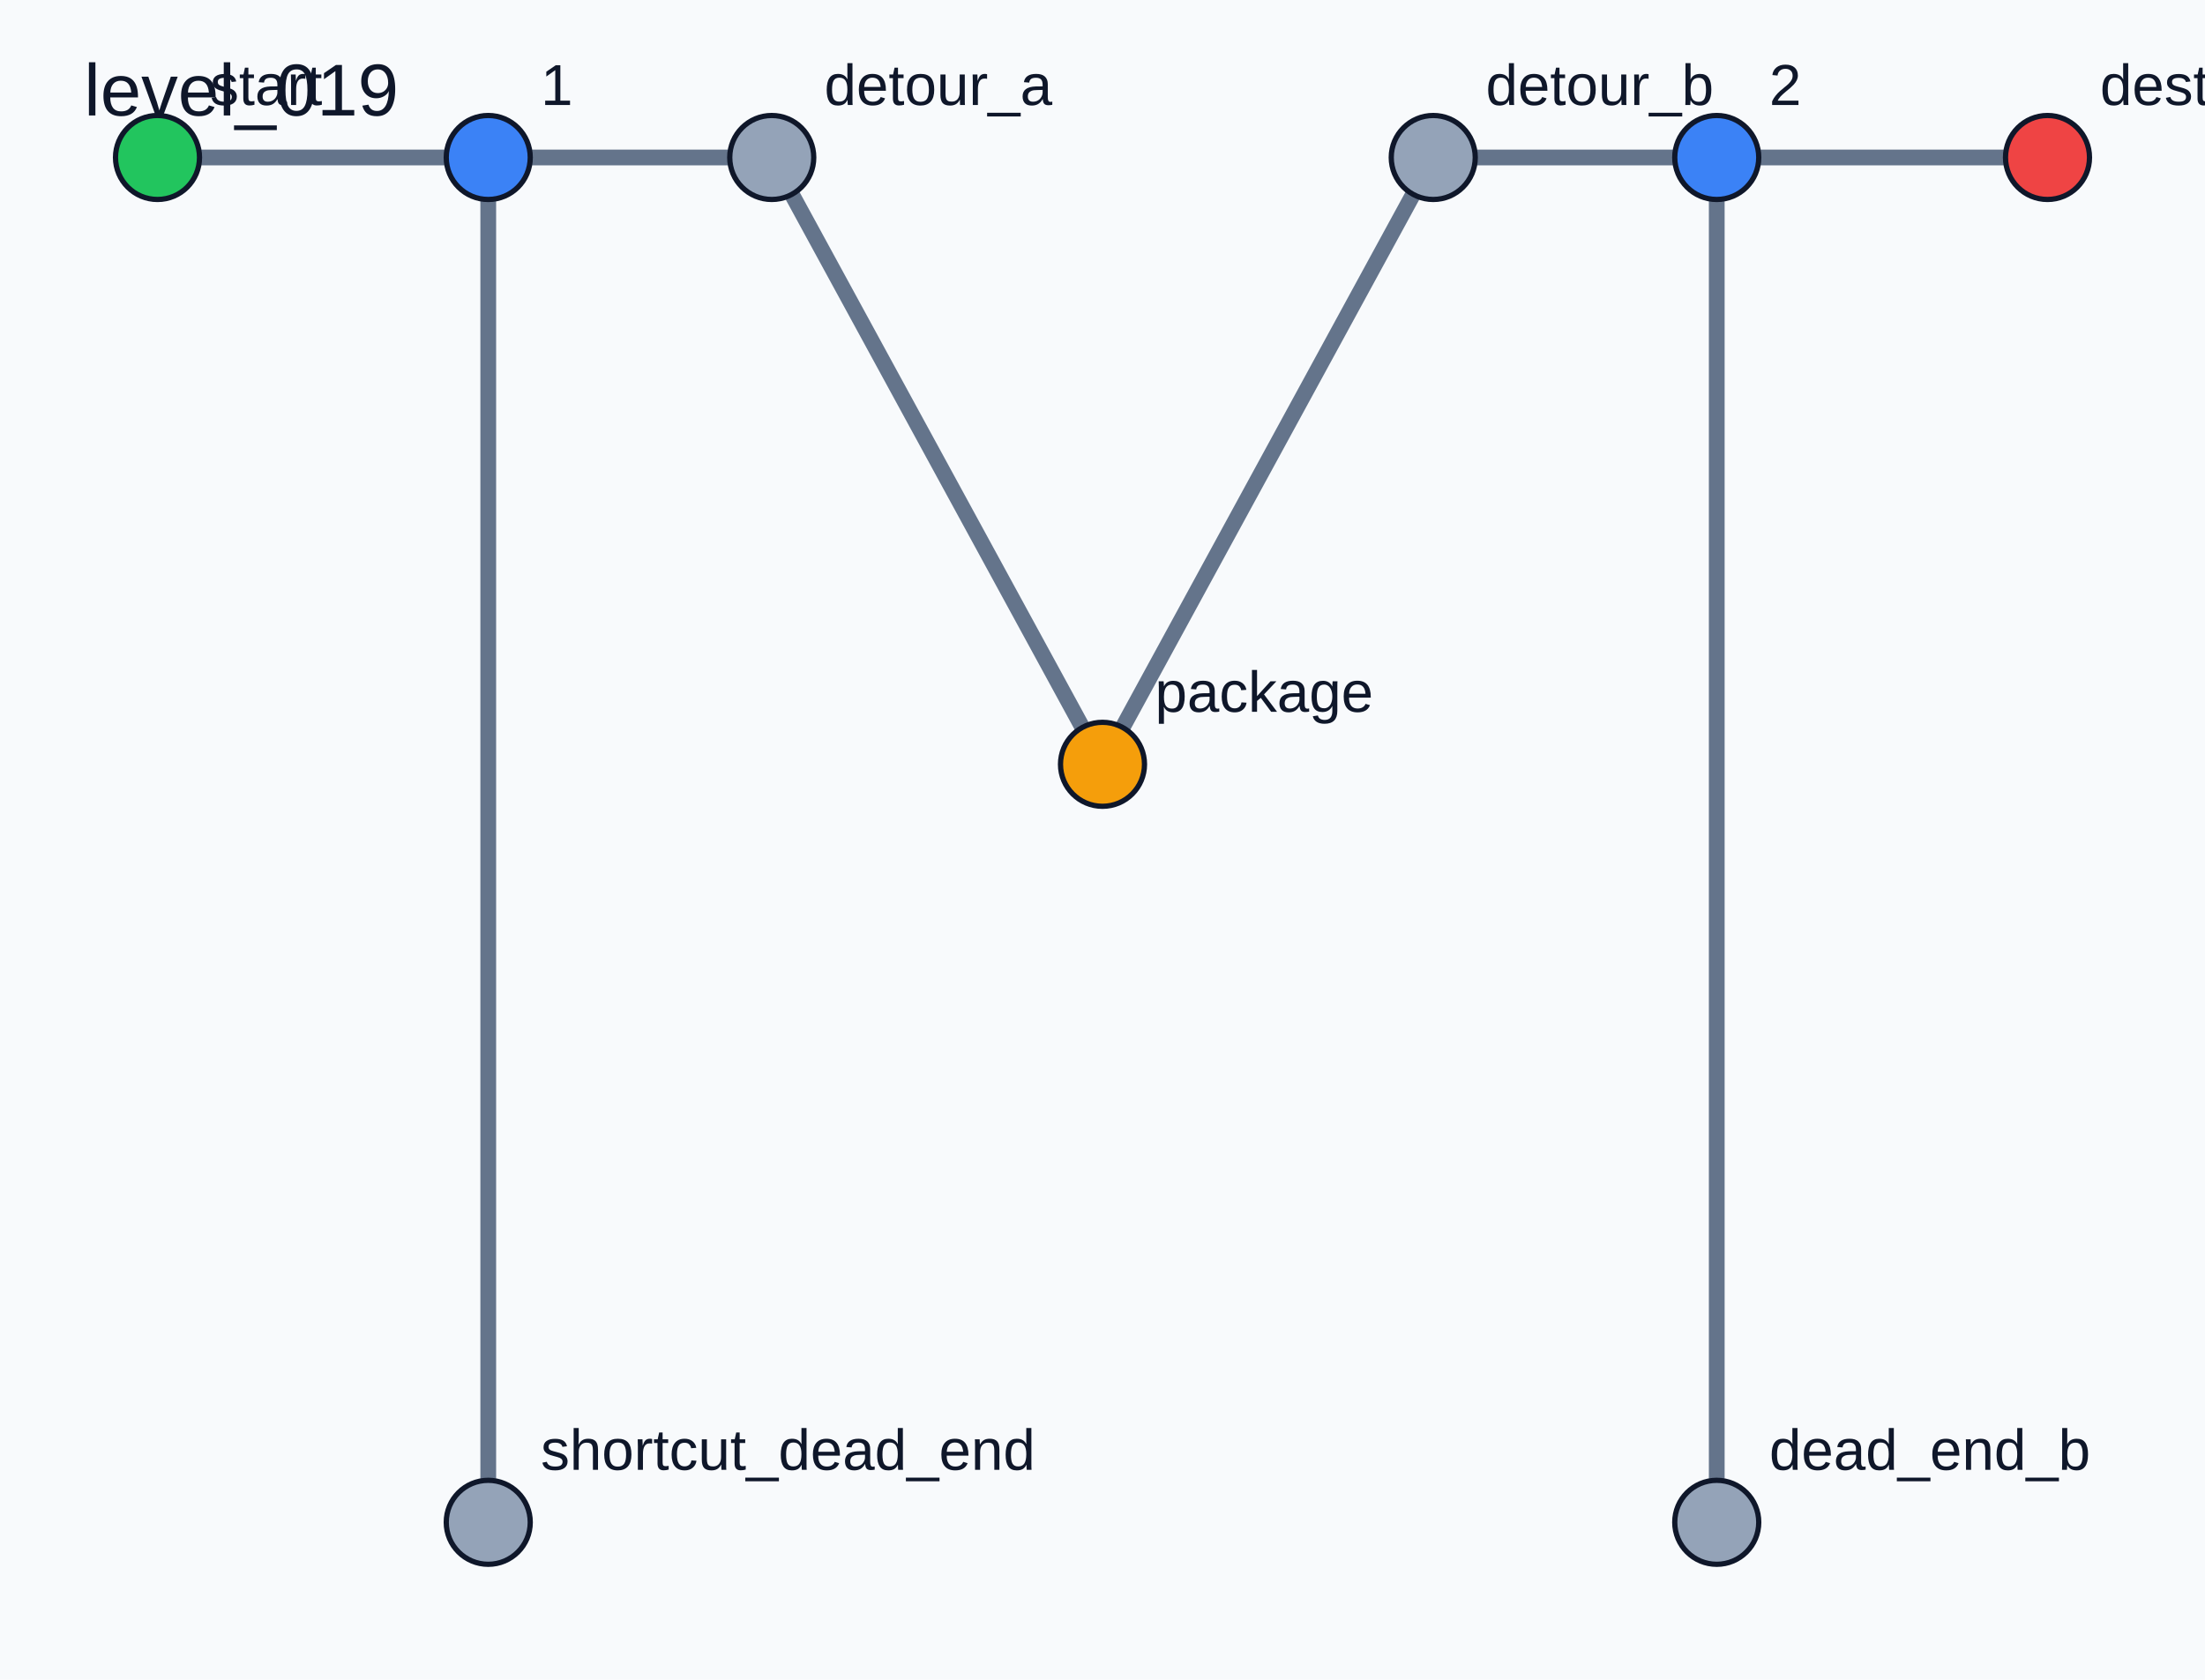
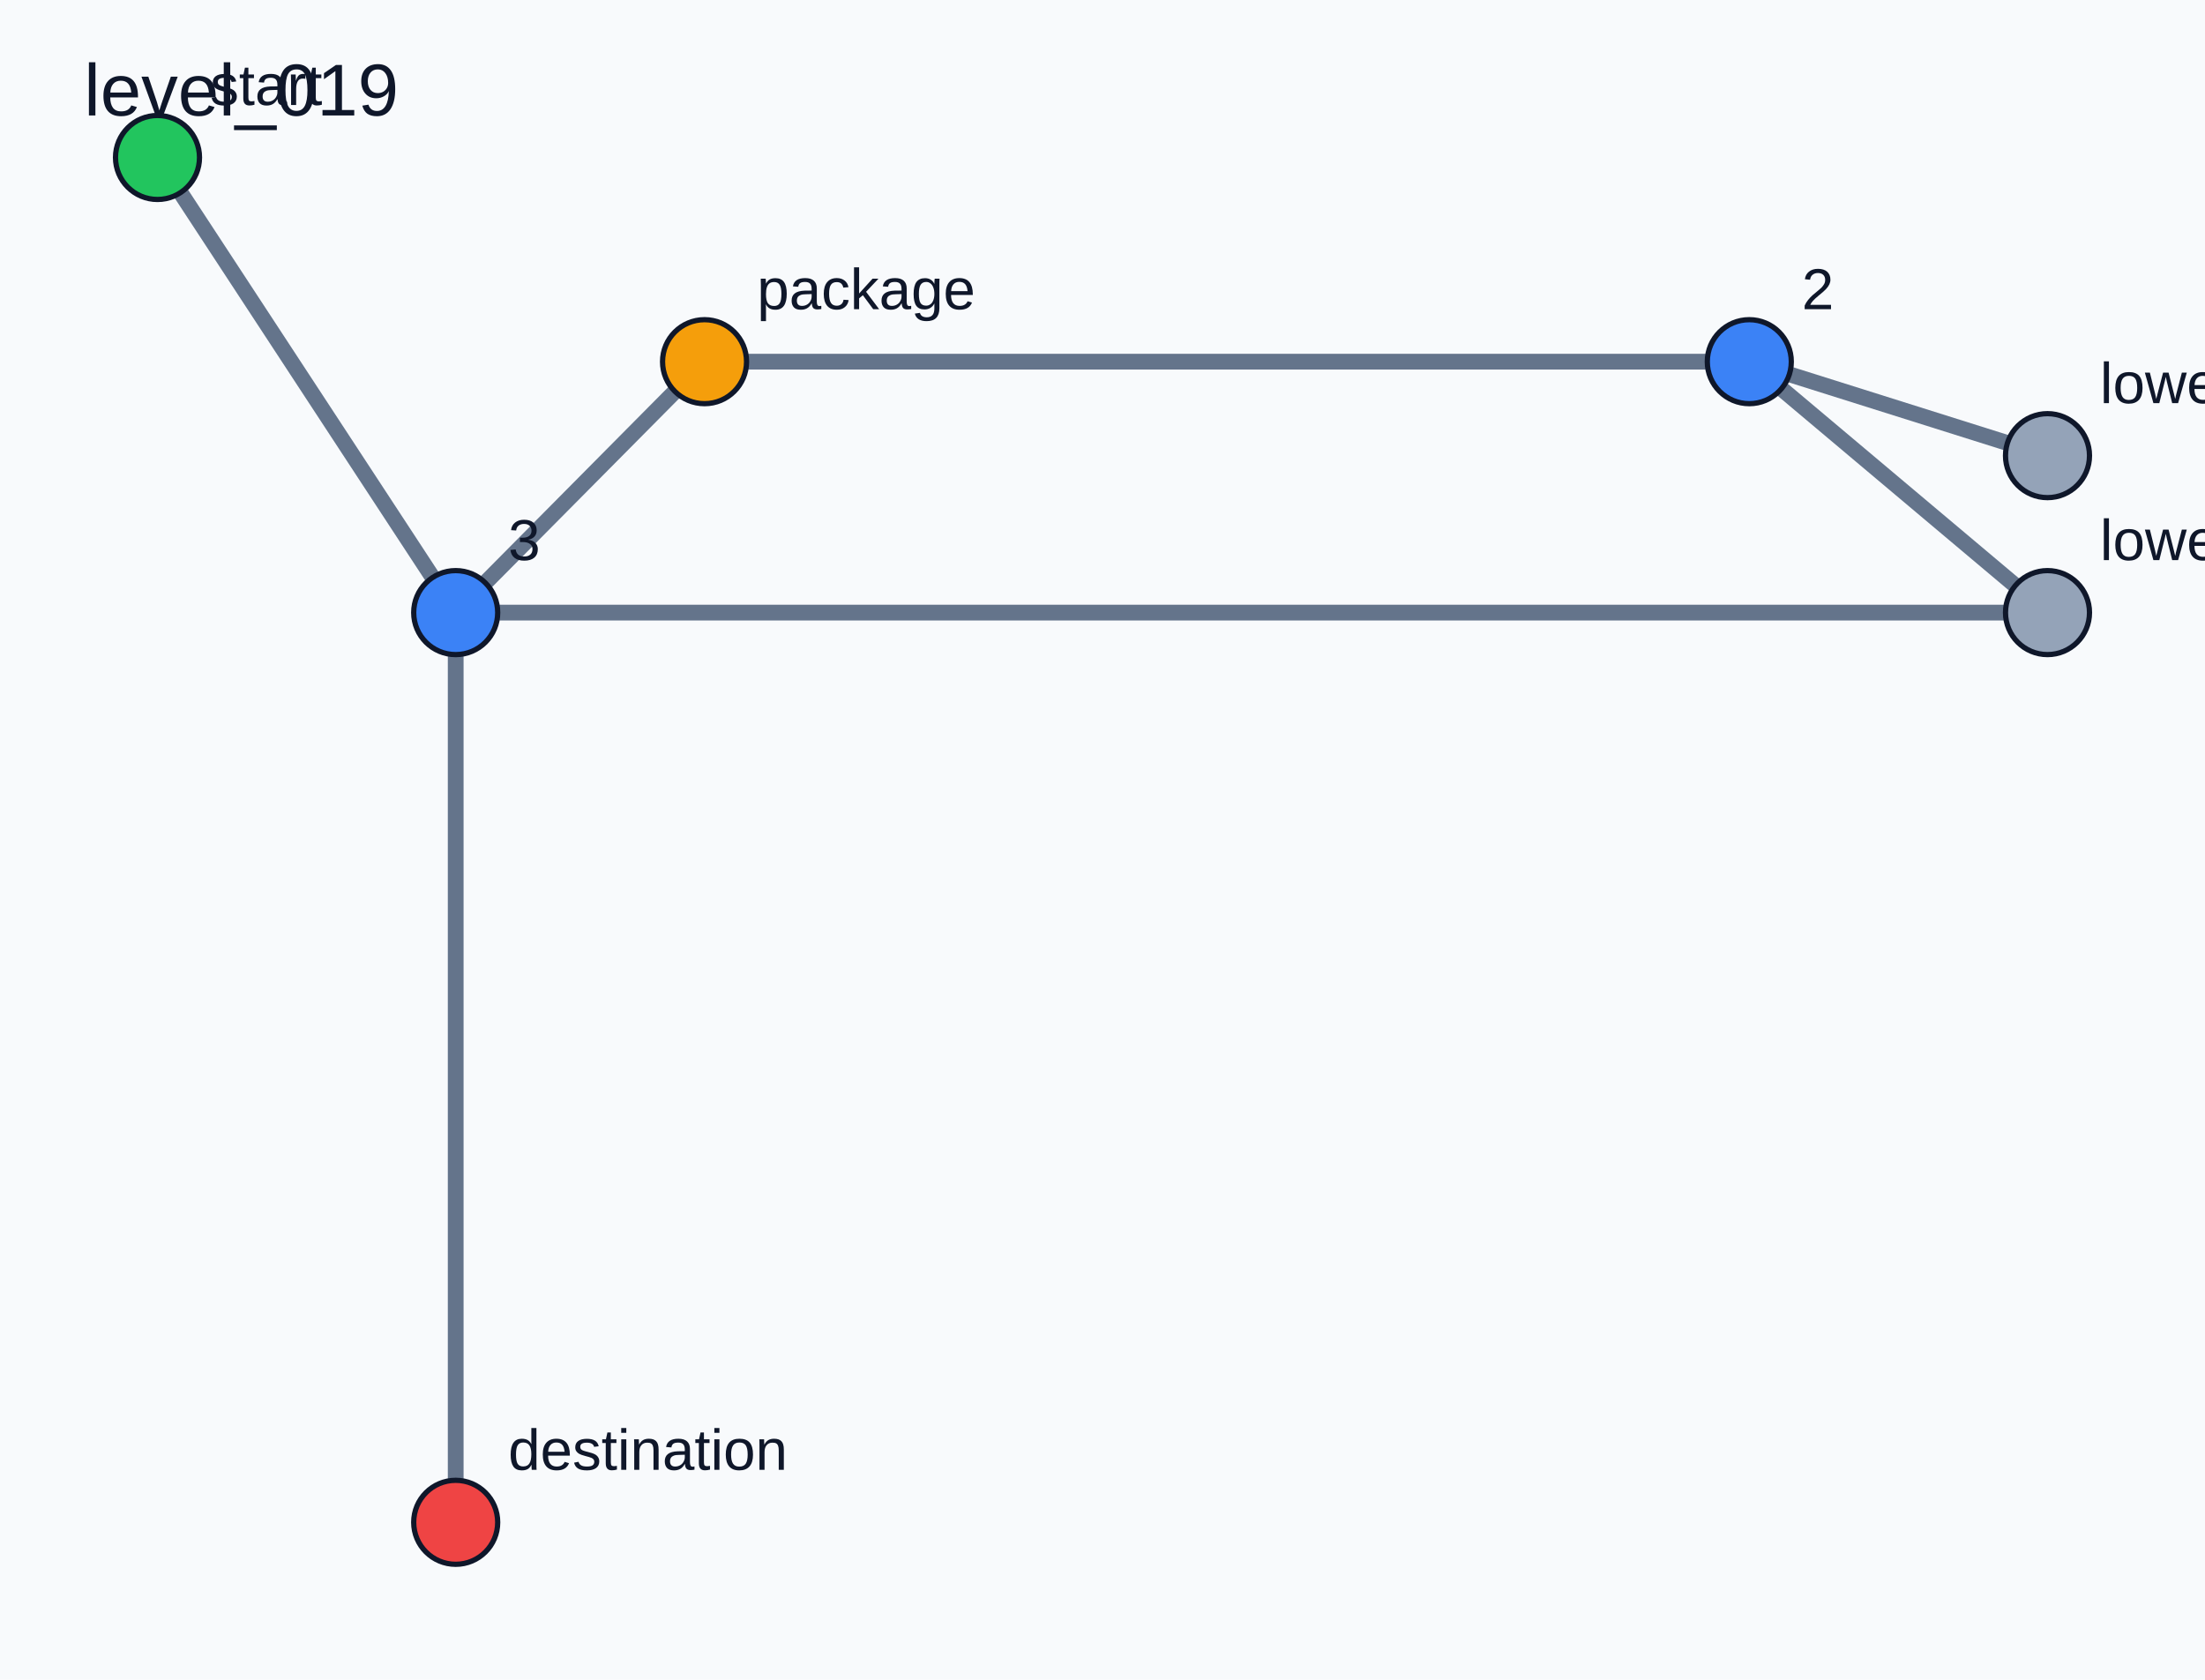
<svg xmlns="http://www.w3.org/2000/svg" width="420" height="320" viewBox="0 0 420 320">
  <rect width="100%" height="100%" fill="#f8fafc" />
  <text x="16" y="22" font-family="Arial" font-size="14" fill="#0f172a">level_019</text>
-   <line x1="30.0" y1="30.0" x2="93.0" y2="30.0" stroke="#64748b" stroke-width="3" />
-   <line x1="93.0" y1="30.0" x2="93.0" y2="290.0" stroke="#64748b" stroke-width="3" />
-   <line x1="93.0" y1="30.0" x2="147.0" y2="30.0" stroke="#64748b" stroke-width="3" />
-   <line x1="147.0" y1="30.0" x2="210.0" y2="145.6" stroke="#64748b" stroke-width="3" />
-   <line x1="210.0" y1="145.6" x2="273.0" y2="30.0" stroke="#64748b" stroke-width="3" />
-   <line x1="273.0" y1="30.0" x2="327.0" y2="30.0" stroke="#64748b" stroke-width="3" />
-   <line x1="327.0" y1="30.0" x2="327.0" y2="290.0" stroke="#64748b" stroke-width="3" />
-   <line x1="327.0" y1="30.0" x2="390.0" y2="30.0" stroke="#64748b" stroke-width="3" />
+   <line x1="30.0" y1="30.0" x2="86.8" y2="116.7" stroke="#64748b" stroke-width="3" />
+   <line x1="86.8" y1="116.7" x2="86.8" y2="290.0" stroke="#64748b" stroke-width="3" />
+   <line x1="86.8" y1="116.7" x2="134.2" y2="68.9" stroke="#64748b" stroke-width="3" />
+   <line x1="134.2" y1="68.9" x2="333.2" y2="68.9" stroke="#64748b" stroke-width="3" />
+   <line x1="333.2" y1="68.9" x2="390.0" y2="86.8" stroke="#64748b" stroke-width="3" />
+   <line x1="333.2" y1="68.9" x2="390.0" y2="116.7" stroke="#64748b" stroke-width="3" />
+   <line x1="390.0" y1="116.7" x2="86.8" y2="116.7" stroke="#64748b" stroke-width="3" />
  <circle cx="30.0" cy="30.0" r="8" fill="#22c55e" stroke="#0f172a" stroke-width="1" />
  <text x="40.0" y="20.0" font-family="Arial" font-size="11" fill="#0f172a">start</text>
-   <circle cx="93.0" cy="30.0" r="8" fill="#3b82f6" stroke="#0f172a" stroke-width="1" />
-   <text x="103.0" y="20.0" font-family="Arial" font-size="11" fill="#0f172a">1</text>
-   <circle cx="147.0" cy="30.0" r="8" fill="#94a3b8" stroke="#0f172a" stroke-width="1" />
-   <text x="157.0" y="20.0" font-family="Arial" font-size="11" fill="#0f172a">detour_a</text>
-   <circle cx="210.0" cy="145.6" r="8" fill="#f59e0b" stroke="#0f172a" stroke-width="1" />
-   <text x="220.0" y="135.6" font-family="Arial" font-size="11" fill="#0f172a">package</text>
-   <circle cx="273.0" cy="30.0" r="8" fill="#94a3b8" stroke="#0f172a" stroke-width="1" />
-   <text x="283.0" y="20.0" font-family="Arial" font-size="11" fill="#0f172a">detour_b</text>
-   <circle cx="327.0" cy="30.0" r="8" fill="#3b82f6" stroke="#0f172a" stroke-width="1" />
-   <text x="337.0" y="20.0" font-family="Arial" font-size="11" fill="#0f172a">2</text>
-   <circle cx="390.0" cy="30.0" r="8" fill="#ef4444" stroke="#0f172a" stroke-width="1" />
-   <text x="400.0" y="20.0" font-family="Arial" font-size="11" fill="#0f172a">destination</text>
-   <circle cx="93.0" cy="290.0" r="8" fill="#94a3b8" stroke="#0f172a" stroke-width="1" />
-   <text x="103.0" y="280.0" font-family="Arial" font-size="11" fill="#0f172a">shortcut_dead_end</text>
-   <circle cx="327.0" cy="290.0" r="8" fill="#94a3b8" stroke="#0f172a" stroke-width="1" />
-   <text x="337.0" y="280.0" font-family="Arial" font-size="11" fill="#0f172a">dead_end_b</text>
+   <circle cx="86.8" cy="116.7" r="8" fill="#3b82f6" stroke="#0f172a" stroke-width="1" />
+   <text x="96.8" y="106.7" font-family="Arial" font-size="11" fill="#0f172a">3</text>
+   <circle cx="134.2" cy="68.9" r="8" fill="#f59e0b" stroke="#0f172a" stroke-width="1" />
+   <text x="144.2" y="58.9" font-family="Arial" font-size="11" fill="#0f172a">package</text>
+   <circle cx="333.2" cy="68.9" r="8" fill="#3b82f6" stroke="#0f172a" stroke-width="1" />
+   <text x="343.2" y="58.9" font-family="Arial" font-size="11" fill="#0f172a">2</text>
+   <circle cx="390.0" cy="116.7" r="8" fill="#94a3b8" stroke="#0f172a" stroke-width="1" />
+   <text x="400.0" y="106.7" font-family="Arial" font-size="11" fill="#0f172a">lower_return</text>
+   <circle cx="86.8" cy="290.0" r="8" fill="#ef4444" stroke="#0f172a" stroke-width="1" />
+   <text x="96.8" y="280.0" font-family="Arial" font-size="11" fill="#0f172a">destination</text>
+   <circle cx="390.0" cy="86.8" r="8" fill="#94a3b8" stroke="#0f172a" stroke-width="1" />
+   <text x="400.0" y="76.8" font-family="Arial" font-size="11" fill="#0f172a">lower_dead_end</text>
</svg>
